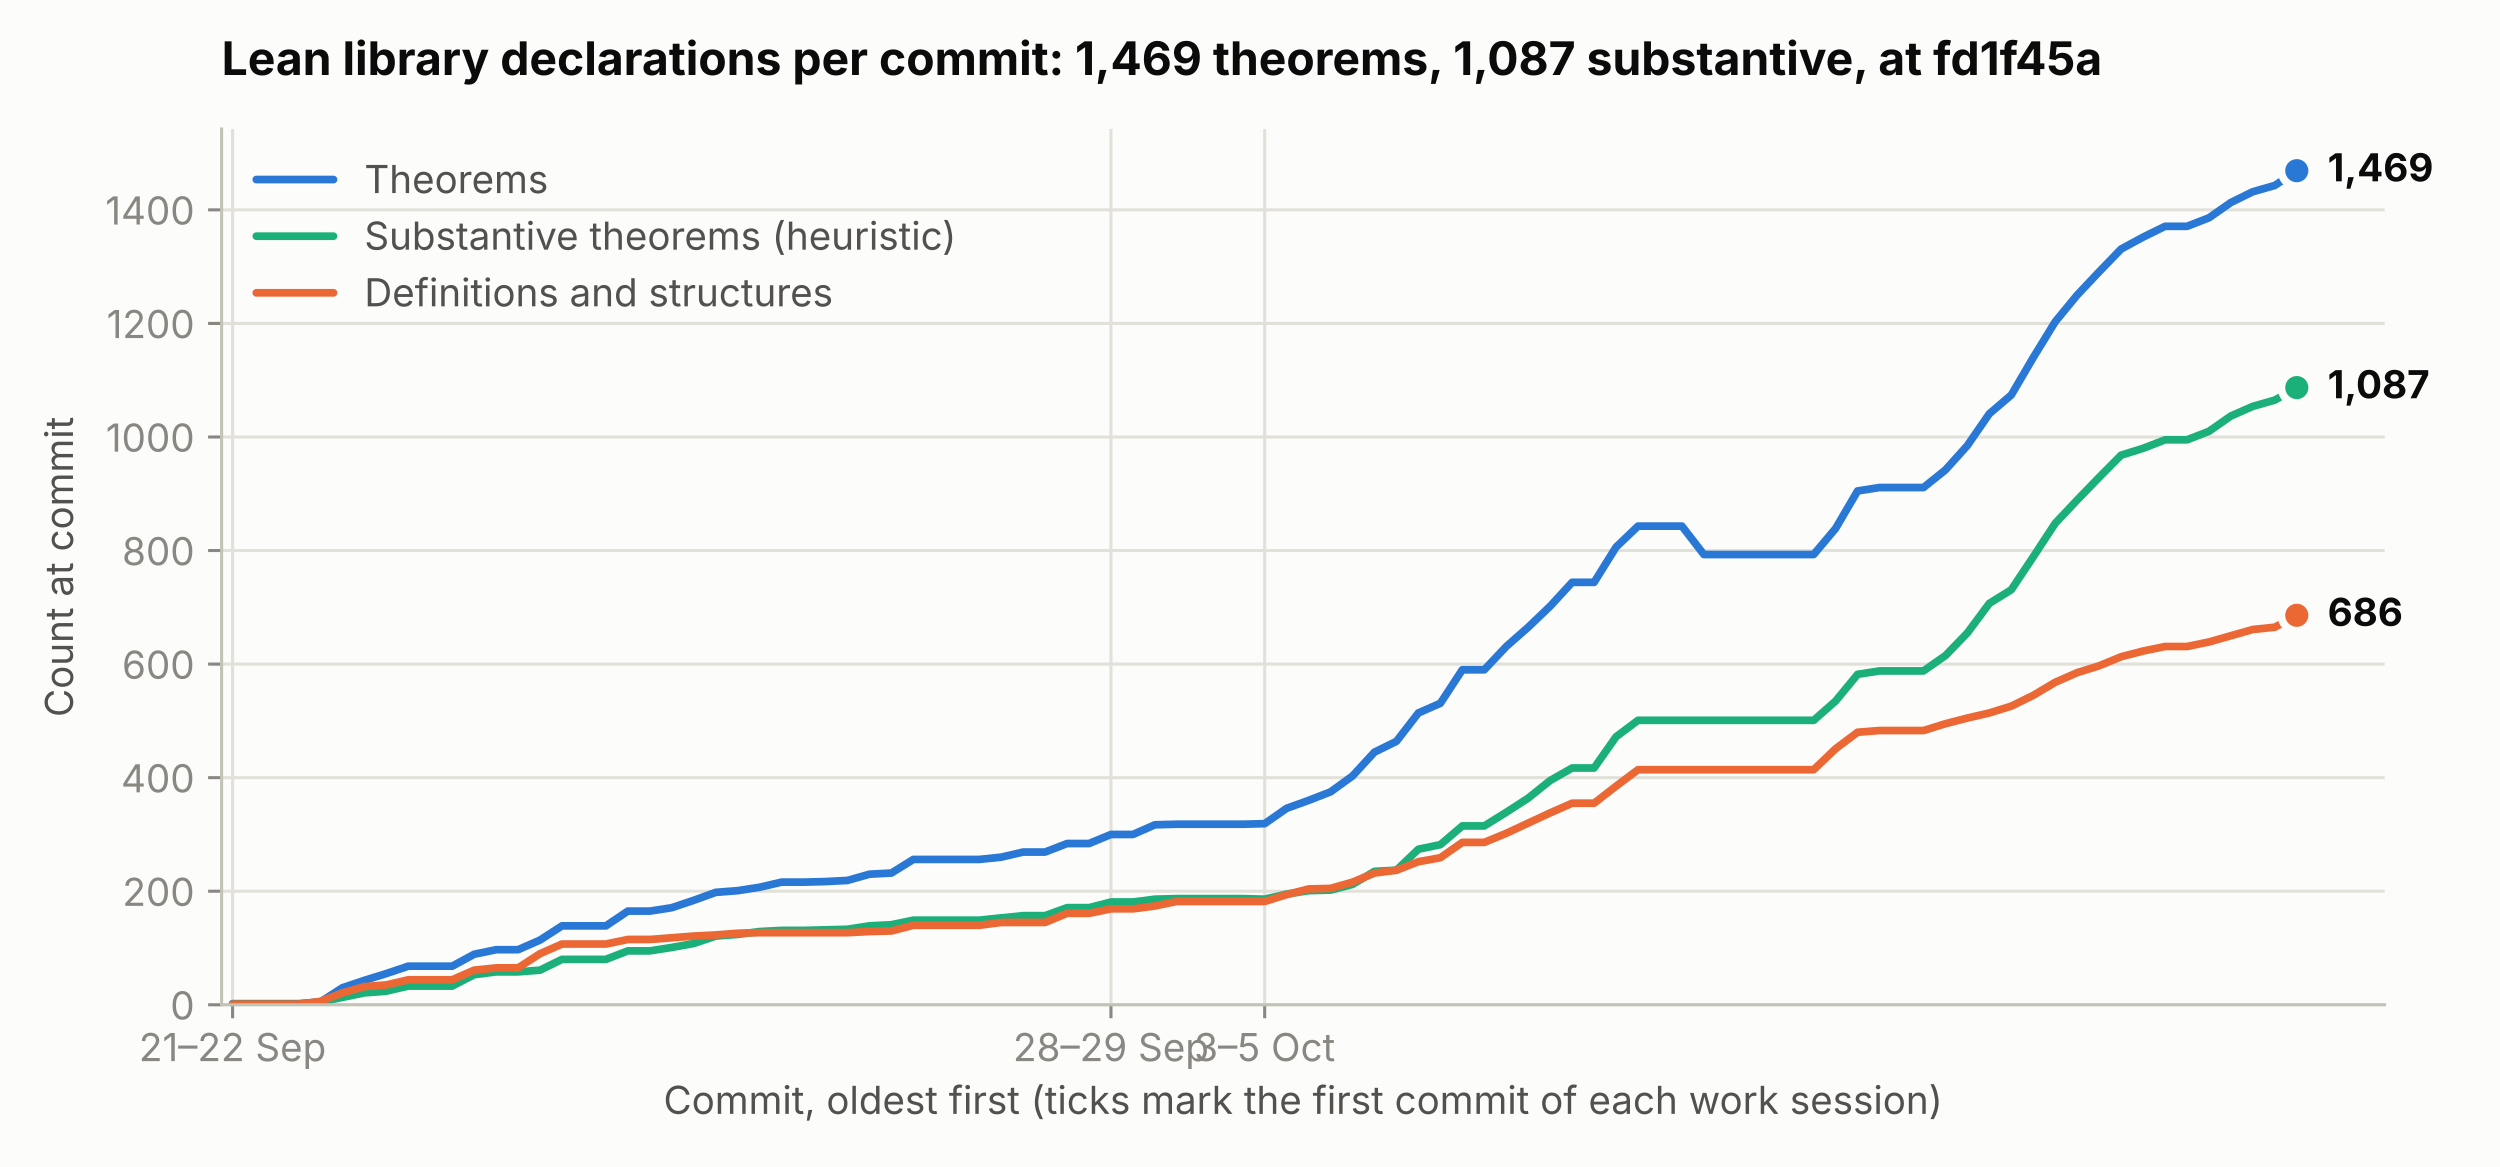
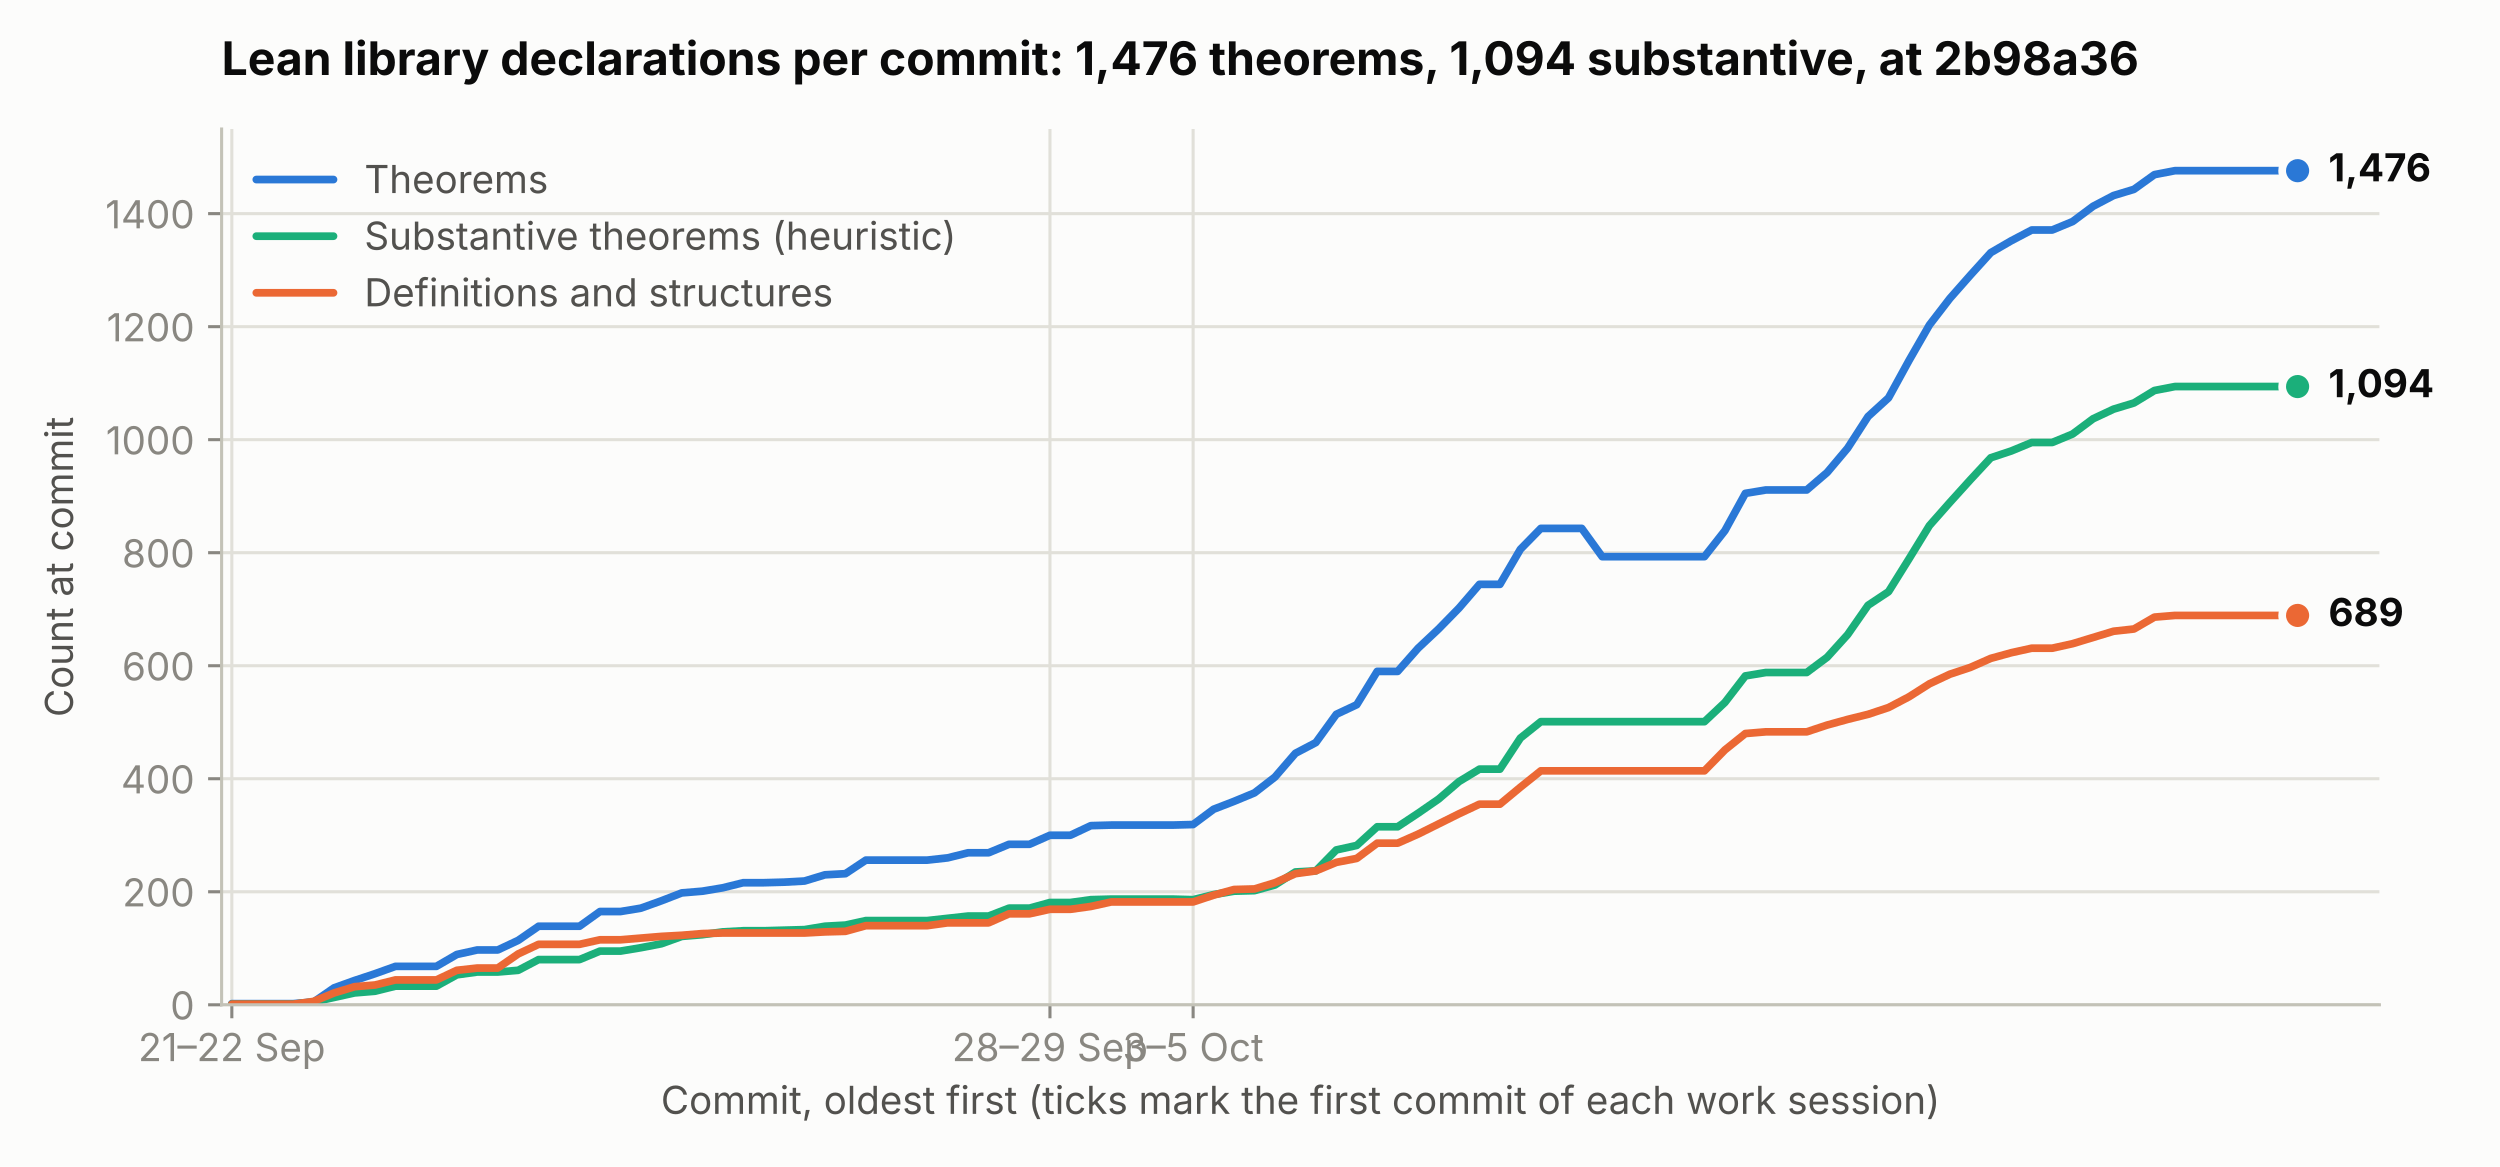
<svg xmlns="http://www.w3.org/2000/svg" xmlns:xlink="http://www.w3.org/1999/xlink" width="648pt" height="302.4pt" viewBox="0 0 648 302.4" version="1.1">
  <defs>
    <style type="text/css">*{stroke-linejoin: round; stroke-linecap: butt}</style>
  </defs>
  <g id="figure_1">
    <g id="patch_1">
      <path d="M 0 302.4 L 648 302.4 L 648 0 L 0 0 z " style="fill: #fcfcfb" />
    </g>
    <g id="axes_1">
      <g id="patch_2">
-         <path d="M 57.44 260.44 L 618.094 260.44 L 618.094 33.44 L 57.44 33.44 z " style="fill: #fcfcfb" />
+         <path d="M 57.44 260.44 L 616.741 260.44 L 616.741 33.44 L 57.44 33.44 z " style="fill: #fcfcfb" />
      </g>
      <g id="matplotlib.axis_1">
        <g id="xtick_1">
          <g id="line2d_1">
-             <path d="M 60.286 260.44 L 60.286 33.44 " clip-path="url(#pa621a8eeb0)" style="fill: none; stroke: #e1e0d9; stroke-width: 0.8; stroke-linecap: square" />
+             <path d="M 60.091 260.44 L 60.091 33.44 " clip-path="url(#pc4d8cf8ee4)" style="fill: none; stroke: #e1e0d9; stroke-width: 0.8; stroke-linecap: square" />
          </g>
          <g id="line2d_2">
            <defs>
              <path id="m02e6627c96" d="M 0 0 L 0 3.5 " style="stroke: #898781; stroke-width: 0.8" />
            </defs>
            <g>
-               <use xlink:href="#m02e6627c96" x="60.286" y="260.44" style="fill: #898781; stroke: #898781; stroke-width: 0.8" />
+               <use xlink:href="#m02e6627c96" x="60.091" y="260.44" style="fill: #898781; stroke: #898781; stroke-width: 0.8" />
            </g>
          </g>
          <g id="text_1">
-             <text style="font-size: 10px; font-family: 'Inter', 'Helvetica Neue', 'Arial', 'DejaVu Sans', sans-serif; text-anchor: middle; fill: #898781" x="60.286" y="275.038" transform="rotate(-0 60.28596 275.0384)">21–22 Sep</text>
+             <text style="font-size: 10px; font-family: 'Inter', 'Helvetica Neue', 'Arial', 'DejaVu Sans', sans-serif; text-anchor: middle; fill: #898781" x="60.091" y="275.038" transform="rotate(-0 60.09071 275.0384)">21–22 Sep</text>
          </g>
        </g>
        <g id="xtick_2">
          <g id="line2d_3">
-             <path d="M 287.963 260.44 L 287.963 33.44 " clip-path="url(#pa621a8eeb0)" style="fill: none; stroke: #e1e0d9; stroke-width: 0.8; stroke-linecap: square" />
+             <path d="M 272.148 260.44 L 272.148 33.44 " clip-path="url(#pc4d8cf8ee4)" style="fill: none; stroke: #e1e0d9; stroke-width: 0.8; stroke-linecap: square" />
          </g>
          <g id="line2d_4">
            <g>
-               <use xlink:href="#m02e6627c96" x="287.963" y="260.44" style="fill: #898781; stroke: #898781; stroke-width: 0.8" />
+               <use xlink:href="#m02e6627c96" x="272.148" y="260.44" style="fill: #898781; stroke: #898781; stroke-width: 0.8" />
            </g>
          </g>
          <g id="text_2">
-             <text style="font-size: 10px; font-family: 'Inter', 'Helvetica Neue', 'Arial', 'DejaVu Sans', sans-serif; text-anchor: middle; fill: #898781" x="287.963" y="275.038" transform="rotate(-0 287.9627 275.0384)">28–29 Sep</text>
+             <text style="font-size: 10px; font-family: 'Inter', 'Helvetica Neue', 'Arial', 'DejaVu Sans', sans-serif; text-anchor: middle; fill: #898781" x="272.148" y="275.038" transform="rotate(-0 272.1479 275.0384)">28–29 Sep</text>
          </g>
        </g>
        <g id="xtick_3">
          <g id="line2d_5">
-             <path d="M 327.806 260.44 L 327.806 33.44 " clip-path="url(#pa621a8eeb0)" style="fill: none; stroke: #e1e0d9; stroke-width: 0.8; stroke-linecap: square" />
+             <path d="M 309.258 260.44 L 309.258 33.44 " clip-path="url(#pc4d8cf8ee4)" style="fill: none; stroke: #e1e0d9; stroke-width: 0.8; stroke-linecap: square" />
          </g>
          <g id="line2d_6">
            <g>
-               <use xlink:href="#m02e6627c96" x="327.806" y="260.44" style="fill: #898781; stroke: #898781; stroke-width: 0.8" />
+               <use xlink:href="#m02e6627c96" x="309.258" y="260.44" style="fill: #898781; stroke: #898781; stroke-width: 0.8" />
            </g>
          </g>
          <g id="text_3">
-             <text style="font-size: 10px; font-family: 'Inter', 'Helvetica Neue', 'Arial', 'DejaVu Sans', sans-serif; text-anchor: middle; fill: #898781" x="327.806" y="275.038" transform="rotate(-0 327.8061 275.0384)">3–5 Oct</text>
+             <text style="font-size: 10px; font-family: 'Inter', 'Helvetica Neue', 'Arial', 'DejaVu Sans', sans-serif; text-anchor: middle; fill: #898781" x="309.258" y="275.038" transform="rotate(-0 309.2579 275.0384)">3–5 Oct</text>
          </g>
        </g>
        <g id="text_4">
-           <text style="font-size: 10px; font-family: 'Inter', 'Helvetica Neue', 'Arial', 'DejaVu Sans', sans-serif; text-anchor: middle; fill: #52514e" x="337.767" y="288.717" transform="rotate(-0 337.767 288.7166)">Commit, oldest first (ticks mark the first commit of each work session)</text>
+           <text style="font-size: 10px; font-family: 'Inter', 'Helvetica Neue', 'Arial', 'DejaVu Sans', sans-serif; text-anchor: middle; fill: #52514e" x="337.09" y="288.717" transform="rotate(-0 337.0904 288.7166)">Commit, oldest first (ticks mark the first commit of each work session)</text>
        </g>
      </g>
      <g id="matplotlib.axis_2">
        <g id="ytick_1">
          <g id="line2d_7">
-             <path d="M 57.44 260.44 L 618.094 260.44 " clip-path="url(#pa621a8eeb0)" style="fill: none; stroke: #e1e0d9; stroke-width: 0.8; stroke-linecap: square" />
+             <path d="M 57.44 260.44 L 616.741 260.44 " clip-path="url(#pc4d8cf8ee4)" style="fill: none; stroke: #e1e0d9; stroke-width: 0.8; stroke-linecap: square" />
          </g>
          <g id="line2d_8">
            <defs>
              <path id="mba09e6026b" d="M 0 0 L -3.5 0 " style="stroke: #898781; stroke-width: 0.8" />
            </defs>
            <g>
              <use xlink:href="#mba09e6026b" x="57.44" y="260.44" style="fill: #898781; stroke: #898781; stroke-width: 0.8" />
            </g>
          </g>
          <g id="text_5">
            <text style="font-size: 10px; font-family: 'Inter', 'Helvetica Neue', 'Arial', 'DejaVu Sans', sans-serif; text-anchor: end; fill: #898781" x="50.44" y="264.239" transform="rotate(-0 50.44 264.2392)">0</text>
          </g>
        </g>
        <g id="ytick_2">
          <g id="line2d_9">
-             <path d="M 57.44 231.005 L 618.094 231.005 " clip-path="url(#pa621a8eeb0)" style="fill: none; stroke: #e1e0d9; stroke-width: 0.8; stroke-linecap: square" />
+             <path d="M 57.44 231.145 L 616.741 231.145 " clip-path="url(#pc4d8cf8ee4)" style="fill: none; stroke: #e1e0d9; stroke-width: 0.8; stroke-linecap: square" />
          </g>
          <g id="line2d_10">
            <g>
-               <use xlink:href="#mba09e6026b" x="57.44" y="231.005" style="fill: #898781; stroke: #898781; stroke-width: 0.8" />
+               <use xlink:href="#mba09e6026b" x="57.44" y="231.145" style="fill: #898781; stroke: #898781; stroke-width: 0.8" />
            </g>
          </g>
          <g id="text_6">
-             <text style="font-size: 10px; font-family: 'Inter', 'Helvetica Neue', 'Arial', 'DejaVu Sans', sans-serif; text-anchor: end; fill: #898781" x="50.44" y="234.805" transform="rotate(-0 50.44 234.8046)">200</text>
+             <text style="font-size: 10px; font-family: 'Inter', 'Helvetica Neue', 'Arial', 'DejaVu Sans', sans-serif; text-anchor: end; fill: #898781" x="50.44" y="234.944" transform="rotate(-0 50.44 234.9442)">200</text>
          </g>
        </g>
        <g id="ytick_3">
          <g id="line2d_11">
-             <path d="M 57.44 201.571 L 618.094 201.571 " clip-path="url(#pa621a8eeb0)" style="fill: none; stroke: #e1e0d9; stroke-width: 0.8; stroke-linecap: square" />
+             <path d="M 57.44 201.85 L 616.741 201.85 " clip-path="url(#pc4d8cf8ee4)" style="fill: none; stroke: #e1e0d9; stroke-width: 0.8; stroke-linecap: square" />
          </g>
          <g id="line2d_12">
            <g>
-               <use xlink:href="#mba09e6026b" x="57.44" y="201.571" style="fill: #898781; stroke: #898781; stroke-width: 0.8" />
+               <use xlink:href="#mba09e6026b" x="57.44" y="201.85" style="fill: #898781; stroke: #898781; stroke-width: 0.8" />
            </g>
          </g>
          <g id="text_7">
-             <text style="font-size: 10px; font-family: 'Inter', 'Helvetica Neue', 'Arial', 'DejaVu Sans', sans-serif; text-anchor: end; fill: #898781" x="50.44" y="205.37" transform="rotate(-0 50.44 205.3699)">400</text>
+             <text style="font-size: 10px; font-family: 'Inter', 'Helvetica Neue', 'Arial', 'DejaVu Sans', sans-serif; text-anchor: end; fill: #898781" x="50.44" y="205.649" transform="rotate(-0 50.44 205.6491)">400</text>
          </g>
        </g>
        <g id="ytick_4">
          <g id="line2d_13">
-             <path d="M 57.44 172.136 L 618.094 172.136 " clip-path="url(#pa621a8eeb0)" style="fill: none; stroke: #e1e0d9; stroke-width: 0.8; stroke-linecap: square" />
+             <path d="M 57.44 172.555 L 616.741 172.555 " clip-path="url(#pc4d8cf8ee4)" style="fill: none; stroke: #e1e0d9; stroke-width: 0.8; stroke-linecap: square" />
          </g>
          <g id="line2d_14">
            <g>
-               <use xlink:href="#mba09e6026b" x="57.44" y="172.136" style="fill: #898781; stroke: #898781; stroke-width: 0.8" />
+               <use xlink:href="#mba09e6026b" x="57.44" y="172.555" style="fill: #898781; stroke: #898781; stroke-width: 0.8" />
            </g>
          </g>
          <g id="text_8">
-             <text style="font-size: 10px; font-family: 'Inter', 'Helvetica Neue', 'Arial', 'DejaVu Sans', sans-serif; text-anchor: end; fill: #898781" x="50.44" y="175.935" transform="rotate(-0 50.44 175.9353)">600</text>
+             <text style="font-size: 10px; font-family: 'Inter', 'Helvetica Neue', 'Arial', 'DejaVu Sans', sans-serif; text-anchor: end; fill: #898781" x="50.44" y="176.354" transform="rotate(-0 50.44 176.3541)">600</text>
          </g>
        </g>
        <g id="ytick_5">
          <g id="line2d_15">
-             <path d="M 57.44 142.701 L 618.094 142.701 " clip-path="url(#pa621a8eeb0)" style="fill: none; stroke: #e1e0d9; stroke-width: 0.8; stroke-linecap: square" />
+             <path d="M 57.44 143.26 L 616.741 143.26 " clip-path="url(#pc4d8cf8ee4)" style="fill: none; stroke: #e1e0d9; stroke-width: 0.8; stroke-linecap: square" />
          </g>
          <g id="line2d_16">
            <g>
-               <use xlink:href="#mba09e6026b" x="57.44" y="142.701" style="fill: #898781; stroke: #898781; stroke-width: 0.8" />
+               <use xlink:href="#mba09e6026b" x="57.44" y="143.26" style="fill: #898781; stroke: #898781; stroke-width: 0.8" />
            </g>
          </g>
          <g id="text_9">
-             <text style="font-size: 10px; font-family: 'Inter', 'Helvetica Neue', 'Arial', 'DejaVu Sans', sans-serif; text-anchor: end; fill: #898781" x="50.44" y="146.501" transform="rotate(-0 50.44 146.5006)">800</text>
+             <text style="font-size: 10px; font-family: 'Inter', 'Helvetica Neue', 'Arial', 'DejaVu Sans', sans-serif; text-anchor: end; fill: #898781" x="50.44" y="147.059" transform="rotate(-0 50.44 147.059)">800</text>
          </g>
        </g>
        <g id="ytick_6">
          <g id="line2d_17">
-             <path d="M 57.44 113.267 L 618.094 113.267 " clip-path="url(#pa621a8eeb0)" style="fill: none; stroke: #e1e0d9; stroke-width: 0.8; stroke-linecap: square" />
+             <path d="M 57.44 113.965 L 616.741 113.965 " clip-path="url(#pc4d8cf8ee4)" style="fill: none; stroke: #e1e0d9; stroke-width: 0.8; stroke-linecap: square" />
          </g>
          <g id="line2d_18">
            <g>
-               <use xlink:href="#mba09e6026b" x="57.44" y="113.267" style="fill: #898781; stroke: #898781; stroke-width: 0.8" />
+               <use xlink:href="#mba09e6026b" x="57.44" y="113.965" style="fill: #898781; stroke: #898781; stroke-width: 0.8" />
            </g>
          </g>
          <g id="text_10">
-             <text style="font-size: 10px; font-family: 'Inter', 'Helvetica Neue', 'Arial', 'DejaVu Sans', sans-serif; text-anchor: end; fill: #898781" x="50.44" y="117.066" transform="rotate(-0 50.44 117.066)">1000</text>
+             <text style="font-size: 10px; font-family: 'Inter', 'Helvetica Neue', 'Arial', 'DejaVu Sans', sans-serif; text-anchor: end; fill: #898781" x="50.44" y="117.764" transform="rotate(-0 50.44 117.764)">1000</text>
          </g>
        </g>
        <g id="ytick_7">
          <g id="line2d_19">
-             <path d="M 57.44 83.832 L 618.094 83.832 " clip-path="url(#pa621a8eeb0)" style="fill: none; stroke: #e1e0d9; stroke-width: 0.8; stroke-linecap: square" />
+             <path d="M 57.44 84.67 L 616.741 84.67 " clip-path="url(#pc4d8cf8ee4)" style="fill: none; stroke: #e1e0d9; stroke-width: 0.8; stroke-linecap: square" />
          </g>
          <g id="line2d_20">
            <g>
-               <use xlink:href="#mba09e6026b" x="57.44" y="83.832" style="fill: #898781; stroke: #898781; stroke-width: 0.8" />
+               <use xlink:href="#mba09e6026b" x="57.44" y="84.67" style="fill: #898781; stroke: #898781; stroke-width: 0.8" />
            </g>
          </g>
          <g id="text_11">
-             <text style="font-size: 10px; font-family: 'Inter', 'Helvetica Neue', 'Arial', 'DejaVu Sans', sans-serif; text-anchor: end; fill: #898781" x="50.44" y="87.631" transform="rotate(-0 50.44 87.63134)">1200</text>
+             <text style="font-size: 10px; font-family: 'Inter', 'Helvetica Neue', 'Arial', 'DejaVu Sans', sans-serif; text-anchor: end; fill: #898781" x="50.44" y="88.469" transform="rotate(-0 50.44 88.46893)">1200</text>
          </g>
        </g>
        <g id="ytick_8">
          <g id="line2d_21">
-             <path d="M 57.44 54.397 L 618.094 54.397 " clip-path="url(#pa621a8eeb0)" style="fill: none; stroke: #e1e0d9; stroke-width: 0.8; stroke-linecap: square" />
+             <path d="M 57.44 55.375 L 616.741 55.375 " clip-path="url(#pc4d8cf8ee4)" style="fill: none; stroke: #e1e0d9; stroke-width: 0.8; stroke-linecap: square" />
          </g>
          <g id="line2d_22">
            <g>
-               <use xlink:href="#mba09e6026b" x="57.44" y="54.397" style="fill: #898781; stroke: #898781; stroke-width: 0.8" />
+               <use xlink:href="#mba09e6026b" x="57.44" y="55.375" style="fill: #898781; stroke: #898781; stroke-width: 0.8" />
            </g>
          </g>
          <g id="text_12">
-             <text style="font-size: 10px; font-family: 'Inter', 'Helvetica Neue', 'Arial', 'DejaVu Sans', sans-serif; text-anchor: end; fill: #898781" x="50.44" y="58.197" transform="rotate(-0 50.44 58.19669)">1400</text>
+             <text style="font-size: 10px; font-family: 'Inter', 'Helvetica Neue', 'Arial', 'DejaVu Sans', sans-serif; text-anchor: end; fill: #898781" x="50.44" y="59.174" transform="rotate(-0 50.44 59.17389)">1400</text>
          </g>
        </g>
        <g id="text_13">
          <text style="font-size: 10px; font-family: 'Inter', 'Helvetica Neue', 'Arial', 'DejaVu Sans', sans-serif; text-anchor: middle; fill: #52514e" x="18.91" y="146.94" transform="rotate(-90 18.91031 146.94)">Count at commit</text>
        </g>
      </g>
      <g id="line2d_23">
-         <path d="M 60.286 260.146 L 65.978 260.146 L 71.67 260.146 L 77.362 260.146 L 83.054 259.704 L 88.746 256.025 L 94.437 254.112 L 100.129 252.345 L 105.821 250.432 L 111.513 250.432 L 117.205 250.432 L 122.897 247.342 L 128.589 246.164 L 134.281 246.164 L 139.973 243.662 L 145.665 239.983 L 151.357 239.983 L 157.049 239.983 L 162.74 236.156 L 168.432 236.156 L 174.124 235.273 L 179.816 233.36 L 185.508 231.3 L 191.2 230.858 L 196.892 229.975 L 202.584 228.651 L 208.276 228.651 L 213.968 228.503 L 219.66 228.209 L 225.352 226.59 L 231.043 226.296 L 236.735 222.764 L 242.427 222.764 L 248.119 222.764 L 253.811 222.764 L 259.503 222.175 L 265.195 220.85 L 270.887 220.85 L 276.579 218.643 L 282.271 218.643 L 287.963 216.288 L 293.655 216.288 L 299.347 213.786 L 305.038 213.639 L 310.73 213.639 L 316.422 213.639 L 322.114 213.639 L 327.806 213.492 L 333.498 209.518 L 339.19 207.458 L 344.882 205.25 L 350.574 201.129 L 356.266 194.948 L 361.958 192.152 L 367.65 184.793 L 373.341 182.291 L 379.033 173.608 L 384.725 173.608 L 390.417 167.574 L 396.109 162.57 L 401.801 157.124 L 407.493 150.943 L 413.185 150.943 L 418.877 141.818 L 424.569 136.373 L 430.261 136.373 L 435.953 136.373 L 441.644 143.732 L 447.336 143.732 L 453.028 143.732 L 458.72 143.732 L 464.412 143.732 L 470.104 143.732 L 475.796 136.962 L 481.488 127.248 L 487.18 126.365 L 492.872 126.365 L 498.564 126.365 L 504.256 121.803 L 509.947 115.474 L 515.639 107.233 L 521.331 102.376 L 527.023 92.663 L 532.715 83.391 L 538.407 76.473 L 544.099 70.439 L 549.791 64.552 L 555.483 61.462 L 561.175 58.665 L 566.867 58.665 L 572.559 56.458 L 578.25 52.484 L 583.942 49.688 L 589.634 48.069 L 595.326 44.243 " clip-path="url(#pa621a8eeb0)" style="fill: none; stroke: #2a78d6; stroke-width: 2; stroke-linecap: round" />
+         <path d="M 60.091 260.147 L 65.392 260.147 L 70.694 260.147 L 75.995 260.147 L 81.296 259.708 L 86.598 256.046 L 91.899 254.142 L 97.201 252.384 L 102.502 250.48 L 107.804 250.48 L 113.105 250.48 L 118.406 247.404 L 123.708 246.232 L 129.009 246.232 L 134.311 243.742 L 139.612 240.08 L 144.914 240.08 L 150.215 240.08 L 155.516 236.272 L 160.818 236.272 L 166.119 235.393 L 171.421 233.489 L 176.722 231.438 L 182.024 230.998 L 187.325 230.12 L 192.626 228.801 L 197.928 228.801 L 203.229 228.655 L 208.531 228.362 L 213.832 226.751 L 219.134 226.458 L 224.435 222.942 L 229.736 222.942 L 235.038 222.942 L 240.339 222.942 L 245.641 222.356 L 250.942 221.038 L 256.244 221.038 L 261.545 218.841 L 266.846 218.841 L 272.148 216.497 L 277.449 216.497 L 282.751 214.007 L 288.052 213.861 L 293.354 213.861 L 298.655 213.861 L 303.956 213.861 L 309.258 213.714 L 314.559 209.76 L 319.861 207.709 L 325.162 205.512 L 330.464 201.41 L 335.765 195.259 L 341.066 192.475 L 346.368 185.152 L 351.669 182.662 L 356.971 174.02 L 362.272 174.02 L 367.574 168.014 L 372.875 163.034 L 378.176 157.614 L 383.478 151.462 L 388.779 151.462 L 394.081 142.381 L 399.382 136.961 L 404.684 136.961 L 409.985 136.961 L 415.286 144.285 L 420.588 144.285 L 425.889 144.285 L 431.191 144.285 L 436.492 144.285 L 441.794 144.285 L 447.095 137.547 L 452.396 127.88 L 457.698 127.001 L 462.999 127.001 L 468.301 127.001 L 473.602 122.46 L 478.904 116.162 L 484.205 107.959 L 489.506 103.126 L 494.808 93.458 L 500.109 84.23 L 505.411 77.346 L 510.712 71.34 L 516.014 65.481 L 521.315 62.405 L 526.616 59.622 L 531.918 59.622 L 537.219 57.425 L 542.521 53.47 L 547.822 50.687 L 553.124 49.076 L 558.425 45.268 L 563.726 44.243 L 569.028 44.243 L 574.329 44.243 L 579.631 44.243 L 584.932 44.243 L 590.234 44.243 L 595.535 44.243 " clip-path="url(#pc4d8cf8ee4)" style="fill: none; stroke: #2a78d6; stroke-width: 2; stroke-linecap: round" />
      </g>
      <g id="line2d_24">
        <defs>
          <path id="m0a6db412ab" d="M 0 4 C 1.061 4 2.078 3.579 2.828 2.828 C 3.579 2.078 4 1.061 4 0 C 4 -1.061 3.579 -2.078 2.828 -2.828 C 2.078 -3.579 1.061 -4 0 -4 C -1.061 -4 -2.078 -3.579 -2.828 -2.828 C -3.579 -2.078 -4 -1.061 -4 0 C -4 1.061 -3.579 2.078 -2.828 2.828 C -2.078 3.579 -1.061 4 0 4 z " style="stroke: #fcfcfb; stroke-width: 2" />
        </defs>
-         <g clip-path="url(#pa621a8eeb0)">
-           <use xlink:href="#m0a6db412ab" x="595.326" y="44.243" style="fill: #2a78d6; stroke: #fcfcfb; stroke-width: 2" />
+         <g clip-path="url(#pc4d8cf8ee4)">
+           <use xlink:href="#m0a6db412ab" x="595.535" y="44.243" style="fill: #2a78d6; stroke: #fcfcfb; stroke-width: 2" />
        </g>
      </g>
      <g id="line2d_25">
-         <path d="M 60.286 260.293 L 65.978 260.293 L 71.67 260.293 L 77.362 260.293 L 83.054 259.704 L 88.746 258.527 L 94.437 257.349 L 100.129 256.908 L 105.821 255.583 L 111.513 255.583 L 117.205 255.583 L 122.897 252.64 L 128.589 251.904 L 134.281 251.904 L 139.973 251.462 L 145.665 248.666 L 151.357 248.666 L 157.049 248.666 L 162.74 246.459 L 168.432 246.459 L 174.124 245.576 L 179.816 244.545 L 185.508 242.632 L 191.2 242.191 L 196.892 241.455 L 202.584 241.16 L 208.276 241.16 L 213.968 241.013 L 219.66 240.866 L 225.352 239.983 L 231.043 239.689 L 236.735 238.511 L 242.427 238.511 L 248.119 238.511 L 253.811 238.511 L 259.503 237.922 L 265.195 237.334 L 270.887 237.334 L 276.579 235.273 L 282.271 235.273 L 287.963 233.802 L 293.655 233.802 L 299.347 233.066 L 305.038 232.919 L 310.73 232.919 L 316.422 232.919 L 322.114 232.919 L 327.806 233.066 L 333.498 231.741 L 339.19 230.858 L 344.882 230.711 L 350.574 229.239 L 356.266 225.854 L 361.958 225.56 L 367.65 220.115 L 373.341 218.937 L 379.033 214.08 L 384.725 214.08 L 390.417 210.548 L 396.109 206.869 L 401.801 202.307 L 407.493 199.069 L 413.185 199.069 L 418.877 190.974 L 424.569 186.706 L 430.261 186.706 L 435.953 186.706 L 441.644 186.706 L 447.336 186.706 L 453.028 186.706 L 458.72 186.706 L 464.412 186.706 L 470.104 186.706 L 475.796 181.702 L 481.488 174.785 L 487.18 173.902 L 492.872 173.902 L 498.564 173.902 L 504.256 169.928 L 509.947 164.042 L 515.639 156.389 L 521.331 152.856 L 527.023 144.32 L 532.715 135.637 L 538.407 129.603 L 544.099 123.716 L 549.791 117.976 L 555.483 116.21 L 561.175 114.003 L 566.867 114.003 L 572.559 111.795 L 578.25 107.821 L 583.942 105.319 L 589.634 103.701 L 595.326 100.463 " clip-path="url(#pa621a8eeb0)" style="fill: none; stroke: #1baf7a; stroke-width: 2; stroke-linecap: round" />
+         <path d="M 60.091 260.294 L 65.392 260.294 L 70.694 260.294 L 75.995 260.294 L 81.296 259.708 L 86.598 258.536 L 91.899 257.364 L 97.201 256.925 L 102.502 255.606 L 107.804 255.606 L 113.105 255.606 L 118.406 252.677 L 123.708 251.944 L 129.009 251.944 L 134.311 251.505 L 139.612 248.722 L 144.914 248.722 L 150.215 248.722 L 155.516 246.525 L 160.818 246.525 L 166.119 245.646 L 171.421 244.621 L 176.722 242.716 L 182.024 242.277 L 187.325 241.545 L 192.626 241.252 L 197.928 241.252 L 203.229 241.105 L 208.531 240.959 L 213.832 240.08 L 219.134 239.787 L 224.435 238.615 L 229.736 238.615 L 235.038 238.615 L 240.339 238.615 L 245.641 238.029 L 250.942 237.443 L 256.244 237.443 L 261.545 235.393 L 266.846 235.393 L 272.148 233.928 L 277.449 233.928 L 282.751 233.196 L 288.052 233.049 L 293.354 233.049 L 298.655 233.049 L 303.956 233.049 L 309.258 233.196 L 314.559 231.877 L 319.861 230.998 L 325.162 230.852 L 330.464 229.387 L 335.765 226.018 L 341.066 225.725 L 346.368 220.306 L 351.669 219.134 L 356.971 214.3 L 362.272 214.3 L 367.574 210.785 L 372.875 207.123 L 378.176 202.582 L 383.478 199.36 L 388.779 199.36 L 394.081 191.304 L 399.382 187.056 L 404.684 187.056 L 409.985 187.056 L 415.286 187.056 L 420.588 187.056 L 425.889 187.056 L 431.191 187.056 L 436.492 187.056 L 441.794 187.056 L 447.095 182.076 L 452.396 175.191 L 457.698 174.313 L 462.999 174.313 L 468.301 174.313 L 473.602 170.358 L 478.904 164.499 L 484.205 156.882 L 489.506 153.367 L 494.808 144.871 L 500.109 136.229 L 505.411 130.224 L 510.712 124.365 L 516.014 118.652 L 521.315 116.894 L 526.616 114.697 L 531.918 114.697 L 537.219 112.5 L 542.521 108.545 L 547.822 106.055 L 553.124 104.444 L 558.425 101.221 L 563.726 100.196 L 569.028 100.196 L 574.329 100.196 L 579.631 100.196 L 584.932 100.196 L 590.234 100.196 L 595.535 100.196 " clip-path="url(#pc4d8cf8ee4)" style="fill: none; stroke: #1baf7a; stroke-width: 2; stroke-linecap: round" />
      </g>
      <g id="line2d_26">
        <defs>
          <path id="m3a7581996c" d="M 0 4 C 1.061 4 2.078 3.579 2.828 2.828 C 3.579 2.078 4 1.061 4 0 C 4 -1.061 3.579 -2.078 2.828 -2.828 C 2.078 -3.579 1.061 -4 0 -4 C -1.061 -4 -2.078 -3.579 -2.828 -2.828 C -3.579 -2.078 -4 -1.061 -4 0 C -4 1.061 -3.579 2.078 -2.828 2.828 C -2.078 3.579 -1.061 4 0 4 z " style="stroke: #fcfcfb; stroke-width: 2" />
        </defs>
-         <g clip-path="url(#pa621a8eeb0)">
-           <use xlink:href="#m3a7581996c" x="595.326" y="100.463" style="fill: #1baf7a; stroke: #fcfcfb; stroke-width: 2" />
+         <g clip-path="url(#pc4d8cf8ee4)">
+           <use xlink:href="#m3a7581996c" x="595.535" y="100.196" style="fill: #1baf7a; stroke: #fcfcfb; stroke-width: 2" />
        </g>
      </g>
      <g id="line2d_27">
-         <path d="M 60.286 260.293 L 65.978 260.293 L 71.67 260.293 L 77.362 260.293 L 83.054 259.557 L 88.746 257.349 L 94.437 255.73 L 100.129 255.289 L 105.821 253.964 L 111.513 253.964 L 117.205 253.964 L 122.897 251.462 L 128.589 250.874 L 134.281 250.874 L 139.973 247.194 L 145.665 244.692 L 151.357 244.692 L 157.049 244.692 L 162.74 243.515 L 168.432 243.515 L 174.124 243.074 L 179.816 242.632 L 185.508 242.338 L 191.2 241.896 L 196.892 241.749 L 202.584 241.749 L 208.276 241.749 L 213.968 241.749 L 219.66 241.749 L 225.352 241.455 L 231.043 241.307 L 236.735 239.836 L 242.427 239.836 L 248.119 239.836 L 253.811 239.836 L 259.503 239.1 L 265.195 239.1 L 270.887 239.1 L 276.579 236.745 L 282.271 236.745 L 287.963 235.568 L 293.655 235.568 L 299.347 234.832 L 305.038 233.654 L 310.73 233.654 L 316.422 233.654 L 322.114 233.654 L 327.806 233.654 L 333.498 231.888 L 339.19 230.417 L 344.882 230.269 L 350.574 228.651 L 356.266 226.296 L 361.958 225.56 L 367.65 223.352 L 373.341 222.322 L 379.033 218.348 L 384.725 218.348 L 390.417 215.994 L 396.109 213.345 L 401.801 210.695 L 407.493 208.194 L 413.185 208.194 L 418.877 203.778 L 424.569 199.51 L 430.261 199.51 L 435.953 199.51 L 441.644 199.51 L 447.336 199.51 L 453.028 199.51 L 458.72 199.51 L 464.412 199.51 L 470.104 199.51 L 475.796 194.065 L 481.488 189.797 L 487.18 189.355 L 492.872 189.355 L 498.564 189.355 L 504.256 187.589 L 509.947 186.118 L 515.639 184.793 L 521.331 183.027 L 527.023 180.231 L 532.715 176.846 L 538.407 174.344 L 544.099 172.578 L 549.791 170.223 L 555.483 168.751 L 561.175 167.574 L 566.867 167.574 L 572.559 166.396 L 578.25 164.777 L 583.942 163.158 L 589.634 162.57 L 595.326 159.479 " clip-path="url(#pa621a8eeb0)" style="fill: none; stroke: #eb6834; stroke-width: 2; stroke-linecap: round" />
+         <path d="M 60.091 260.294 L 65.392 260.294 L 70.694 260.294 L 75.995 260.294 L 81.296 259.561 L 86.598 257.364 L 91.899 255.753 L 97.201 255.313 L 102.502 253.995 L 107.804 253.995 L 113.105 253.995 L 118.406 251.505 L 123.708 250.919 L 129.009 250.919 L 134.311 247.257 L 139.612 244.767 L 144.914 244.767 L 150.215 244.767 L 155.516 243.595 L 160.818 243.595 L 166.119 243.156 L 171.421 242.716 L 176.722 242.424 L 182.024 241.984 L 187.325 241.838 L 192.626 241.838 L 197.928 241.838 L 203.229 241.838 L 208.531 241.838 L 213.832 241.545 L 219.134 241.398 L 224.435 239.933 L 229.736 239.933 L 235.038 239.933 L 240.339 239.933 L 245.641 239.201 L 250.942 239.201 L 256.244 239.201 L 261.545 236.857 L 266.846 236.857 L 272.148 235.686 L 277.449 235.686 L 282.751 234.953 L 288.052 233.782 L 293.354 233.782 L 298.655 233.782 L 303.956 233.782 L 309.258 233.782 L 314.559 232.024 L 319.861 230.559 L 325.162 230.413 L 330.464 228.801 L 335.765 226.458 L 341.066 225.725 L 346.368 223.528 L 351.669 222.503 L 356.971 218.548 L 362.272 218.548 L 367.574 216.204 L 372.875 213.568 L 378.176 210.931 L 383.478 208.441 L 388.779 208.441 L 394.081 204.047 L 399.382 199.799 L 404.684 199.799 L 409.985 199.799 L 415.286 199.799 L 420.588 199.799 L 425.889 199.799 L 431.191 199.799 L 436.492 199.799 L 441.794 199.799 L 447.095 194.38 L 452.396 190.132 L 457.698 189.692 L 462.999 189.692 L 468.301 189.692 L 473.602 187.935 L 478.904 186.47 L 484.205 185.152 L 489.506 183.394 L 494.808 180.611 L 500.109 177.242 L 505.411 174.752 L 510.712 172.994 L 516.014 170.651 L 521.315 169.186 L 526.616 168.014 L 531.918 168.014 L 537.219 166.842 L 542.521 165.231 L 547.822 163.62 L 553.124 163.034 L 558.425 159.958 L 563.726 159.519 L 569.028 159.519 L 574.329 159.519 L 579.631 159.519 L 584.932 159.519 L 590.234 159.519 L 595.535 159.519 " clip-path="url(#pc4d8cf8ee4)" style="fill: none; stroke: #eb6834; stroke-width: 2; stroke-linecap: round" />
      </g>
      <g id="line2d_28">
        <defs>
          <path id="mdf5fe9879e" d="M 0 4 C 1.061 4 2.078 3.579 2.828 2.828 C 3.579 2.078 4 1.061 4 0 C 4 -1.061 3.579 -2.078 2.828 -2.828 C 2.078 -3.579 1.061 -4 0 -4 C -1.061 -4 -2.078 -3.579 -2.828 -2.828 C -3.579 -2.078 -4 -1.061 -4 0 C -4 1.061 -3.579 2.078 -2.828 2.828 C -2.078 3.579 -1.061 4 0 4 z " style="stroke: #fcfcfb; stroke-width: 2" />
        </defs>
-         <g clip-path="url(#pa621a8eeb0)">
-           <use xlink:href="#mdf5fe9879e" x="595.326" y="159.479" style="fill: #eb6834; stroke: #fcfcfb; stroke-width: 2" />
+         <g clip-path="url(#pc4d8cf8ee4)">
+           <use xlink:href="#mdf5fe9879e" x="595.535" y="159.519" style="fill: #eb6834; stroke: #fcfcfb; stroke-width: 2" />
        </g>
      </g>
      <g id="patch_3">
        <path d="M 57.44 260.44 L 57.44 33.44 " style="fill: none; stroke: #c3c2b7; stroke-width: 0.8; stroke-linejoin: miter; stroke-linecap: square" />
      </g>
      <g id="patch_4">
-         <path d="M 57.44 260.44 L 618.094 260.44 " style="fill: none; stroke: #c3c2b7; stroke-width: 0.8; stroke-linejoin: miter; stroke-linecap: square" />
+         <path d="M 57.44 260.44 L 616.741 260.44 " style="fill: none; stroke: #c3c2b7; stroke-width: 0.8; stroke-linejoin: miter; stroke-linecap: square" />
      </g>
      <g id="text_14">
-         <text style="font-weight: 700; font-size: 10px; font-family: 'Inter', 'Helvetica Neue', 'Arial', 'DejaVu Sans', sans-serif; text-anchor: start; fill: #0b0b0b" x="603.326" y="47.002" transform="rotate(-0 603.3262 47.00189)">1,469</text>
+         <text style="font-weight: 700; font-size: 10px; font-family: 'Inter', 'Helvetica Neue', 'Arial', 'DejaVu Sans', sans-serif; text-anchor: start; fill: #0b0b0b" x="603.535" y="47.002" transform="rotate(-0 603.535 47.00192)">1,476</text>
      </g>
      <g id="text_15">
-         <text style="font-weight: 700; font-size: 10px; font-family: 'Inter', 'Helvetica Neue', 'Arial', 'DejaVu Sans', sans-serif; text-anchor: start; fill: #0b0b0b" x="603.326" y="103.222" transform="rotate(-0 603.3262 103.2221)">1,087</text>
+         <text style="font-weight: 700; font-size: 10px; font-family: 'Inter', 'Helvetica Neue', 'Arial', 'DejaVu Sans', sans-serif; text-anchor: start; fill: #0b0b0b" x="603.535" y="102.955" transform="rotate(-0 603.535 102.9555)">1,094</text>
      </g>
      <g id="text_16">
-         <text style="font-weight: 700; font-size: 10px; font-family: 'Inter', 'Helvetica Neue', 'Arial', 'DejaVu Sans', sans-serif; text-anchor: start; fill: #0b0b0b" x="603.326" y="162.239" transform="rotate(-0 603.3262 162.2385)">686</text>
+         <text style="font-weight: 700; font-size: 10px; font-family: 'Inter', 'Helvetica Neue', 'Arial', 'DejaVu Sans', sans-serif; text-anchor: start; fill: #0b0b0b" x="603.535" y="162.278" transform="rotate(-0 603.535 162.2779)">689</text>
      </g>
      <g id="text_17">
-         <text style="font-weight: 700; font-size: 12px; font-family: 'Inter', 'Helvetica Neue', 'Arial', 'DejaVu Sans', sans-serif; text-anchor: start; fill: #0b0b0b" x="57.44" y="19.44" transform="rotate(-0 57.44 19.44)">Lean library declarations per commit: 1,469 theorems, 1,087 substantive, at fd1f45a</text>
+         <text style="font-weight: 700; font-size: 12px; font-family: 'Inter', 'Helvetica Neue', 'Arial', 'DejaVu Sans', sans-serif; text-anchor: start; fill: #0b0b0b" x="57.44" y="19.44" transform="rotate(-0 57.44 19.44)">Lean library declarations per commit: 1,476 theorems, 1,094 substantive, at 2b98a36</text>
      </g>
      <g id="legend_1">
        <g id="line2d_29">
          <path d="M 66.44 46.538 L 76.44 46.538 L 86.44 46.538 " style="fill: none; stroke: #2a78d6; stroke-width: 2; stroke-linecap: round" />
        </g>
        <g id="text_18">
          <text style="font-size: 10px; font-family: 'Inter', 'Helvetica Neue', 'Arial', 'DejaVu Sans', sans-serif; text-anchor: start; fill: #52514e" x="94.44" y="50.038" transform="rotate(-0 94.44 50.03844)">Theorems</text>
        </g>
        <g id="line2d_30">
          <path d="M 66.44 61.217 L 76.44 61.217 L 86.44 61.217 " style="fill: none; stroke: #1baf7a; stroke-width: 2; stroke-linecap: round" />
        </g>
        <g id="text_19">
          <text style="font-size: 10px; font-family: 'Inter', 'Helvetica Neue', 'Arial', 'DejaVu Sans', sans-serif; text-anchor: start; fill: #52514e" x="94.44" y="64.717" transform="rotate(-0 94.44 64.71656)">Substantive theorems (heuristic)</text>
        </g>
        <g id="line2d_31">
          <path d="M 66.44 75.895 L 76.44 75.895 L 86.44 75.895 " style="fill: none; stroke: #eb6834; stroke-width: 2; stroke-linecap: round" />
        </g>
        <g id="text_20">
          <text style="font-size: 10px; font-family: 'Inter', 'Helvetica Neue', 'Arial', 'DejaVu Sans', sans-serif; text-anchor: start; fill: #52514e" x="94.44" y="79.395" transform="rotate(-0 94.44 79.39469)">Definitions and structures</text>
        </g>
      </g>
    </g>
  </g>
  <defs>
-     <clipPath id="pa621a8eeb0">
-       <rect x="57.44" y="33.44" width="560.654" height="227" />
+     <clipPath id="pc4d8cf8ee4">
+       <rect x="57.44" y="33.44" width="559.301" height="227" />
    </clipPath>
  </defs>
</svg>
